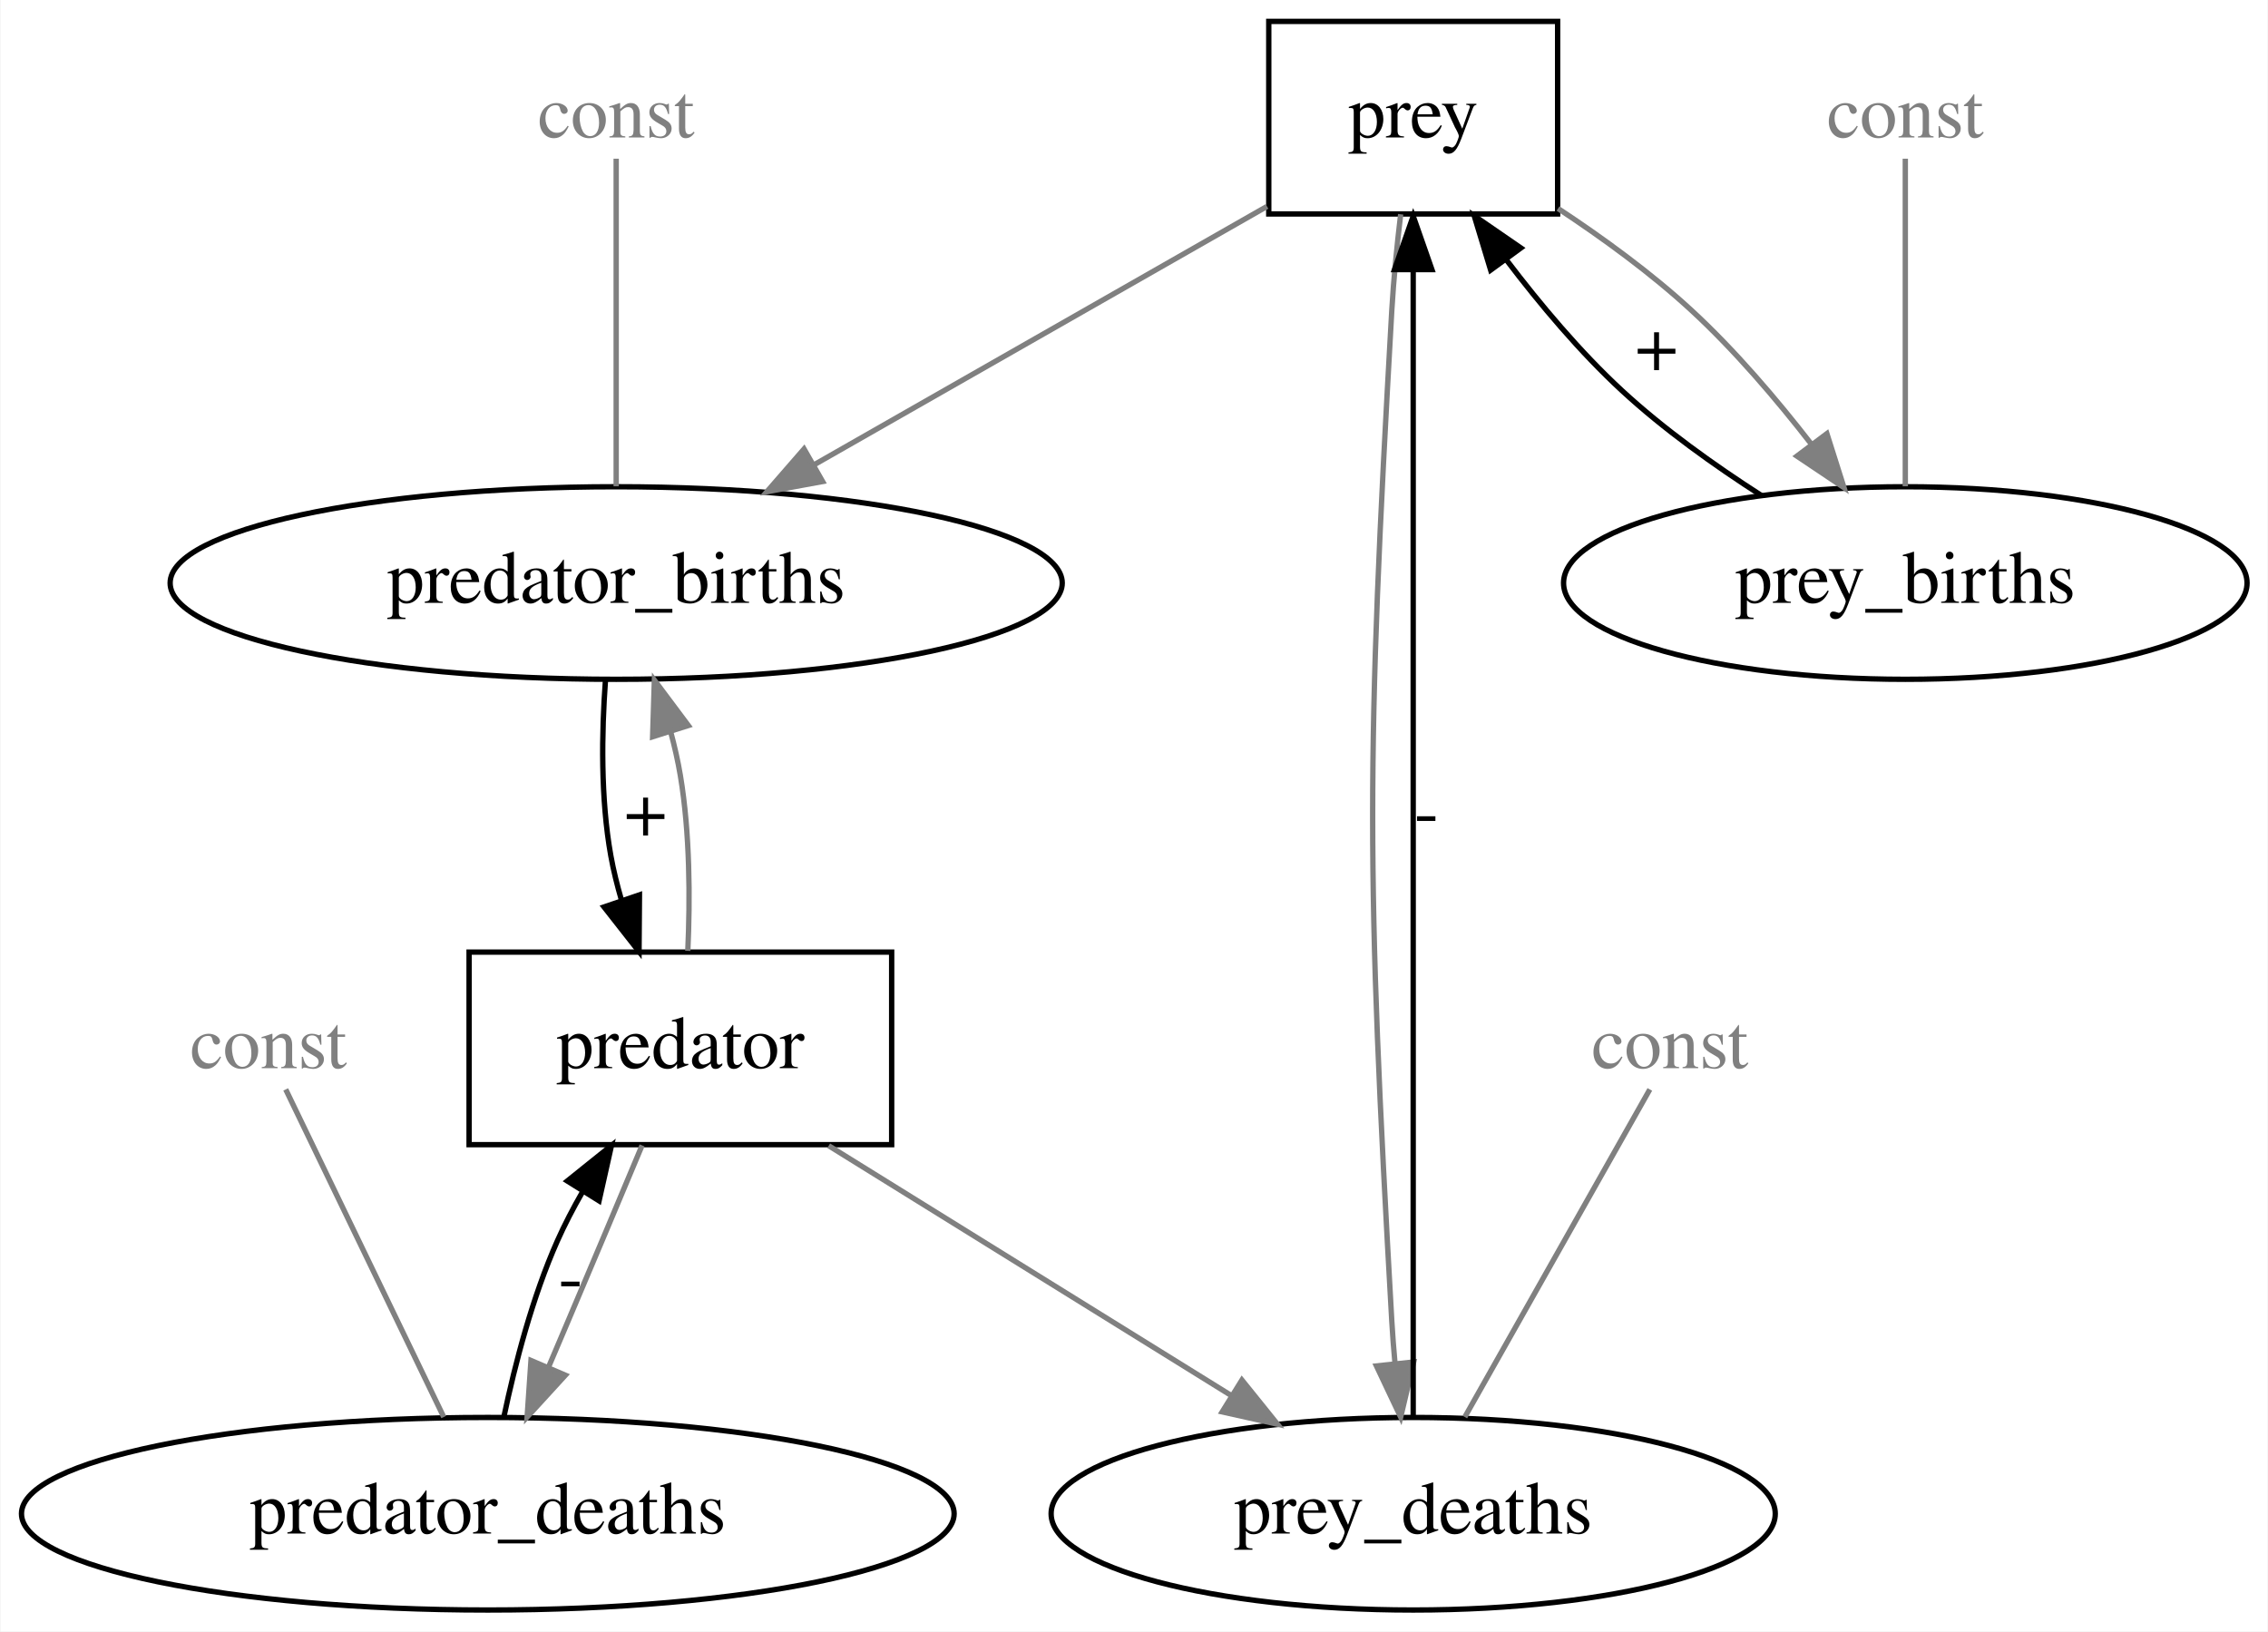
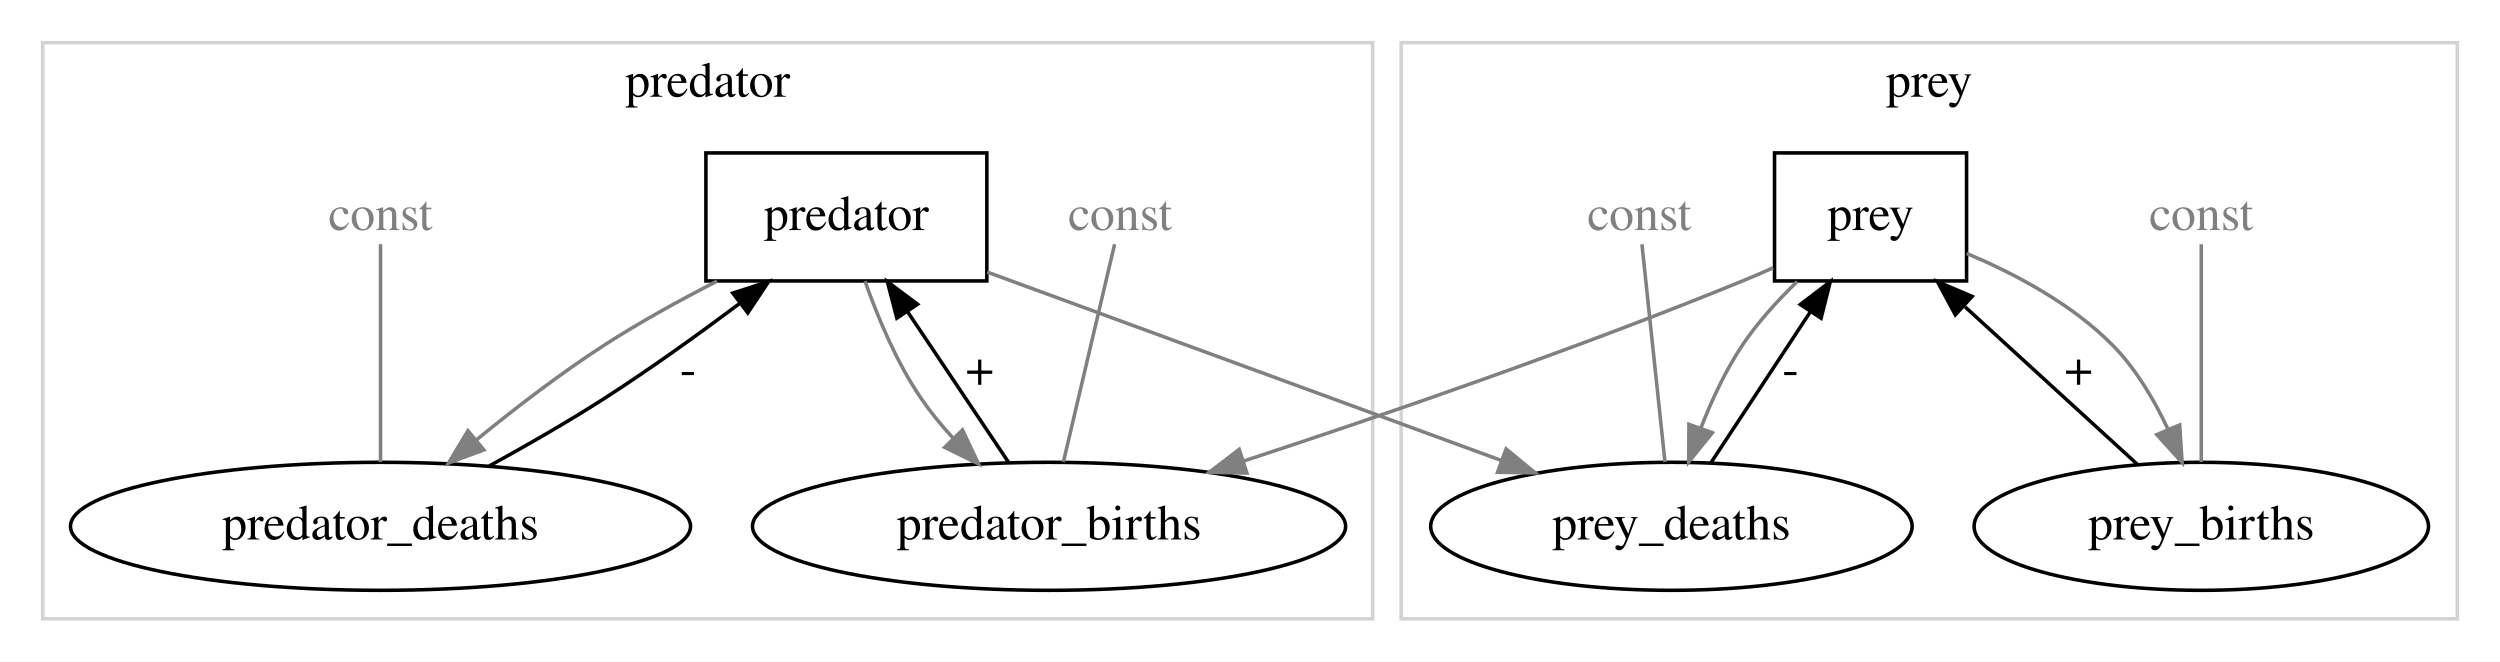
- <svg xmlns="http://www.w3.org/2000/svg" xmlns:xlink="http://www.w3.org/1999/xlink" width="424pt" height="305pt" viewBox="0.00 0.00 423.79 305.00">
-   <g id="graph0" class="graph" transform="scale(1 1) rotate(0) translate(4 301)">
-     <polygon fill="white" stroke="transparent" points="-4,4 -4,-301 419.79,-301 419.79,4 -4,4" />
+ <svg xmlns="http://www.w3.org/2000/svg" xmlns:xlink="http://www.w3.org/1999/xlink" width="703pt" height="186pt" viewBox="0.00 0.00 703.00 186.00">
+   <g id="graph0" class="graph" transform="scale(1 1) rotate(0) translate(4 182)">
+     <polygon fill="white" stroke="transparent" points="-4,4 -4,-182 699,-182 699,4 -4,4" />
+     <g id="clust1" class="cluster">
+       <polygon fill="none" stroke="lightgrey" points="8,-8 8,-170 382,-170 382,-8 8,-8" />
+       <text text-anchor="middle" x="195" y="-154.8" font-family="Times,serif" font-size="14.00">predator</text>
+     </g>
+     <g id="clust2" class="cluster">
+       <polygon fill="none" stroke="lightgrey" points="390,-8 390,-170 687,-170 687,-8 390,-8" />
+       <text text-anchor="middle" x="538.5" y="-154.8" font-family="Times,serif" font-size="14.00">prey</text>
+     </g>
    <g id="node1" class="node">
      <g id="a_node1">
-         <a xlink:title="Prey  ">
-           <polygon fill="none" stroke="black" points="287.09,-297 233.09,-297 233.09,-261 287.09,-261 287.09,-297" />
-           <text text-anchor="middle" x="260.09" y="-275.3" font-family="Times,serif" font-size="14.00">prey</text>
+         <a xlink:title="Predators  ">
+           <polygon fill="none" stroke="black" points="273.5,-139 194.5,-139 194.5,-103 273.5,-103 273.5,-139" />
+           <text text-anchor="middle" x="234" y="-117.3" font-family="Times,serif" font-size="14.00">predator</text>
        </a>
      </g>
    </g>
+     <g id="node2" class="node">
+       <g id="a_node2">
+         <a xlink:title="predator_births  ">
+           <ellipse fill="none" stroke="black" cx="291" cy="-34" rx="83.39" ry="18" />
+           <text text-anchor="middle" x="291" y="-30.3" font-family="Times,serif" font-size="14.00">predator_births</text>
+         </a>
+       </g>
+     </g>
+     <g id="edge12" class="edge">
+       <path fill="none" stroke="gray" d="M239.24,-102.93C242.8,-92.85 248.1,-80.11 255,-70 257.61,-66.17 260.69,-62.42 263.93,-58.88" />
+       <polygon fill="gray" stroke="gray" points="266.65,-61.11 271.17,-51.53 261.66,-56.2 266.65,-61.11" />
+     </g>
+     <g id="node4" class="node">
+       <g id="a_node4">
+         <a xlink:title="predator_deaths  ">
+           <ellipse fill="none" stroke="black" cx="103" cy="-34" rx="87.18" ry="18" />
+           <text text-anchor="middle" x="103" y="-30.3" font-family="Times,serif" font-size="14.00">predator_deaths</text>
+         </a>
+       </g>
+     </g>
+     <g id="edge14" class="edge">
+       <path fill="none" stroke="gray" d="M197.62,-102.93C187.17,-97.59 175.93,-91.41 166,-85 153.66,-77.04 140.82,-67.17 129.98,-58.32" />
+       <polygon fill="gray" stroke="gray" points="132.05,-55.49 122.12,-51.79 127.58,-60.88 132.05,-55.49" />
+     </g>
+     <g id="node9" class="node">
+       <g id="a_node9">
+         <a xlink:title="prey_deaths  ">
+           <ellipse fill="none" stroke="black" cx="466" cy="-34" rx="67.69" ry="18" />
+           <text text-anchor="middle" x="466" y="-30.3" font-family="Times,serif" font-size="14.00">prey_deaths</text>
+         </a>
+       </g>
+     </g>
+     <g id="edge11" class="edge">
+       <path fill="none" stroke="gray" d="M273.62,-105.48C313.6,-90.84 375.38,-68.2 418.09,-52.55" />
+       <polygon fill="gray" stroke="gray" points="419.52,-55.76 427.7,-49.03 417.11,-49.19 419.52,-55.76" />
+     </g>
+     <g id="edge5" class="edge">
+       <path fill="none" stroke="black" d="M279.68,-51.89C271.56,-63.99 260.48,-80.51 251.27,-94.25" />
+       <polygon fill="black" stroke="black" points="248.2,-92.54 245.53,-102.8 254.01,-96.44 248.2,-92.54" />
+       <text text-anchor="middle" x="271.5" y="-73.8" font-family="Times,serif" font-size="14.00">+</text>
+     </g>
    <g id="node3" class="node">
      <g id="a_node3">
+         <a xlink:title="Prey effect = 0.1 &#10;">
+           <text text-anchor="middle" x="311" y="-117.3" font-family="Times,serif" font-size="14.00" fill="gray">const</text>
+         </a>
+       </g>
+     </g>
+     <g id="edge1" class="edge">
+       <path fill="none" stroke="gray" d="M309.43,-113.33C306.35,-100.26 299.45,-70.91 295.02,-52.08" />
+     </g>
+     <g id="edge6" class="edge">
+       <path fill="none" stroke="black" d="M133.58,-50.97C144.03,-56.7 155.68,-63.38 166,-70 178.8,-78.22 192.4,-87.99 204.05,-96.71" />
+       <polygon fill="black" stroke="black" points="202.06,-99.59 212.14,-102.83 206.28,-94.01 202.06,-99.59" />
+       <text text-anchor="middle" x="189.5" y="-73.8" font-family="Times,serif" font-size="14.00">-</text>
+     </g>
+     <g id="node5" class="node">
+       <g id="a_node5">
+         <a xlink:title="Predator death rate = 0.4 &#10;">
+           <text text-anchor="middle" x="103" y="-117.3" font-family="Times,serif" font-size="14.00" fill="gray">const</text>
+         </a>
+       </g>
+     </g>
+     <g id="edge2" class="edge">
+       <path fill="none" stroke="gray" d="M103,-113.33C103,-100.26 103,-70.91 103,-52.08" />
+     </g>
+     <g id="node6" class="node">
+       <g id="a_node6">
+         <a xlink:title="Prey  ">
+           <polygon fill="none" stroke="black" points="549,-139 495,-139 495,-103 549,-103 549,-139" />
+           <text text-anchor="middle" x="522" y="-117.3" font-family="Times,serif" font-size="14.00">prey</text>
+         </a>
+       </g>
+     </g>
+     <g id="edge13" class="edge">
+       <path fill="none" stroke="gray" d="M494.62,-106.7C491.73,-105.41 488.81,-104.15 486,-103 439.35,-83.91 385.13,-65.28 345.72,-52.36" />
+       <polygon fill="gray" stroke="gray" points="346.63,-48.98 336.03,-49.2 344.46,-55.63 346.63,-48.98" />
+     </g>
+     <g id="node7" class="node">
+       <g id="a_node7">
        <a xlink:title="prey_births  ">
-           <ellipse fill="none" stroke="black" cx="352.09" cy="-192" rx="63.89" ry="18" />
-           <text text-anchor="middle" x="352.09" y="-188.3" font-family="Times,serif" font-size="14.00">prey_births</text>
+           <ellipse fill="none" stroke="black" cx="615" cy="-34" rx="63.89" ry="18" />
+           <text text-anchor="middle" x="615" y="-30.3" font-family="Times,serif" font-size="14.00">prey_births</text>
        </a>
      </g>
    </g>
    <g id="edge9" class="edge">
-       <path fill="none" stroke="gray" d="M287.17,-262.02C295.56,-256.49 304.57,-249.93 312.09,-243 320.19,-235.54 328,-226.38 334.55,-217.94" />
-       <polygon fill="gray" stroke="gray" points="337.43,-219.93 340.63,-209.83 331.83,-215.73 337.43,-219.93" />
-     </g>
-     <g id="node5" class="node">
-       <g id="a_node5">
-         <a xlink:title="prey_deaths  ">
-           <ellipse fill="none" stroke="black" cx="260.09" cy="-18" rx="67.69" ry="18" />
-           <text text-anchor="middle" x="260.09" y="-14.3" font-family="Times,serif" font-size="14.00">prey_deaths</text>
-         </a>
-       </g>
+       <path fill="none" stroke="gray" d="M549.03,-110.74C562.64,-105.01 578.61,-96.52 590,-85 596.57,-78.35 601.74,-69.63 605.62,-61.33" />
+       <polygon fill="gray" stroke="gray" points="608.92,-62.51 609.61,-51.94 602.48,-59.78 608.92,-62.51" />
    </g>
    <g id="edge10" class="edge">
-       <path fill="none" stroke="gray" d="M257.75,-260.94C257.07,-255.25 256.43,-248.86 256.09,-243 251.32,-159.14 251.32,-137.86 256.09,-54 256.24,-51.44 256.44,-48.77 256.69,-46.11" />
-       <polygon fill="gray" stroke="gray" points="260.18,-46.37 257.75,-36.06 253.22,-45.63 260.18,-46.37" />
-     </g>
-     <g id="node7" class="node">
-       <g id="a_node7">
-         <a xlink:title="predator_births  ">
-           <ellipse fill="none" stroke="black" cx="111.09" cy="-192" rx="83.39" ry="18" />
-           <text text-anchor="middle" x="111.09" y="-188.3" font-family="Times,serif" font-size="14.00">predator_births</text>
-         </a>
-       </g>
-     </g>
-     <g id="edge13" class="edge">
-       <path fill="none" stroke="gray" d="M232.76,-262.41C209.02,-248.86 174.4,-229.12 148.16,-214.15" />
-       <polygon fill="gray" stroke="gray" points="149.68,-210.98 139.26,-209.07 146.21,-217.06 149.68,-210.98" />
-     </g>
-     <g id="node2" class="node">
-       <g id="a_node2">
-         <a xlink:title="Predators  ">
-           <polygon fill="none" stroke="black" points="162.59,-123 83.59,-123 83.59,-87 162.59,-87 162.59,-123" />
-           <text text-anchor="middle" x="123.09" y="-101.3" font-family="Times,serif" font-size="14.00">predator</text>
-         </a>
-       </g>
-     </g>
-     <g id="edge11" class="edge">
-       <path fill="none" stroke="gray" d="M150.82,-86.8C172.59,-73.29 202.99,-54.43 226.21,-40.02" />
-       <polygon fill="gray" stroke="gray" points="228.07,-42.99 234.72,-34.74 224.38,-37.04 228.07,-42.99" />
-     </g>
-     <g id="edge12" class="edge">
-       <path fill="none" stroke="gray" d="M124.48,-123.24C124.92,-132.93 124.89,-145.21 123.09,-156 122.64,-158.7 122.01,-161.47 121.27,-164.21" />
-       <polygon fill="gray" stroke="gray" points="117.9,-163.26 118.23,-173.85 124.58,-165.36 117.9,-163.26" />
-     </g>
-     <g id="node9" class="node">
-       <g id="a_node9">
-         <a xlink:title="predator_deaths  ">
-           <ellipse fill="none" stroke="black" cx="87.09" cy="-18" rx="87.18" ry="18" />
-           <text text-anchor="middle" x="87.09" y="-14.3" font-family="Times,serif" font-size="14.00">predator_deaths</text>
-         </a>
-       </g>
-     </g>
-     <g id="edge14" class="edge">
-       <path fill="none" stroke="gray" d="M115.93,-86.86C111.89,-77.2 106.73,-64.92 102.09,-54 100.93,-51.26 99.71,-48.4 98.5,-45.55" />
-       <polygon fill="gray" stroke="gray" points="101.59,-43.9 94.44,-36.08 95.16,-46.65 101.59,-43.9" />
-     </g>
-     <g id="edge5" class="edge">
-       <path fill="none" stroke="black" d="M325.24,-208.33C316.46,-213.96 306.95,-220.74 299.09,-228 291.29,-235.21 283.83,-244.09 277.56,-252.35" />
-       <polygon fill="black" stroke="black" points="274.57,-250.51 271.5,-260.65 280.22,-254.64 274.57,-250.51" />
-       <text text-anchor="middle" x="305.59" y="-231.8" font-family="Times,serif" font-size="14.00">+</text>
-     </g>
-     <g id="node4" class="node">
-       <g id="a_node4">
-         <a xlink:title="Prey birth rate = 1.1 &#10;">
-           <text text-anchor="middle" x="352.09" y="-275.3" font-family="Times,serif" font-size="14.00" fill="gray">const</text>
-         </a>
-       </g>
-     </g>
-     <g id="edge1" class="edge">
-       <path fill="none" stroke="gray" d="M352.09,-271.33C352.09,-258.26 352.09,-228.91 352.09,-210.08" />
-     </g>
-     <g id="edge6" class="edge">
-       <path fill="none" stroke="black" d="M260.09,-36.32C260.09,-80.38 260.09,-197.01 260.09,-250.49" />
-       <polygon fill="black" stroke="black" points="256.59,-250.6 260.09,-260.6 263.59,-250.6 256.59,-250.6" />
-       <text text-anchor="middle" x="262.59" y="-144.8" font-family="Times,serif" font-size="14.00">-</text>
-     </g>
-     <g id="node6" class="node">
-       <g id="a_node6">
-         <a xlink:title="Predator effect = 0.4 &#10;">
-           <text text-anchor="middle" x="308.09" y="-101.3" font-family="Times,serif" font-size="14.00" fill="gray">const</text>
-         </a>
-       </g>
-     </g>
-     <g id="edge2" class="edge">
-       <path fill="none" stroke="gray" d="M304.33,-97.33C296.94,-84.26 280.37,-54.91 269.74,-36.08" />
+       <path fill="none" stroke="gray" d="M501.35,-102.8C495.86,-97.5 490.27,-91.37 486,-85 481.25,-77.9 477.34,-69.49 474.28,-61.62" />
+       <polygon fill="gray" stroke="gray" points="477.52,-60.31 470.85,-52.07 470.93,-62.67 477.52,-60.31" />
    </g>
    <g id="edge7" class="edge">
-       <path fill="none" stroke="black" d="M109.08,-173.74C108.37,-164.05 108.16,-151.77 110.09,-141 110.58,-138.28 111.27,-135.5 112.07,-132.75" />
-       <polygon fill="black" stroke="black" points="115.44,-133.7 115.36,-123.1 108.82,-131.44 115.44,-133.7" />
-       <text text-anchor="middle" x="116.59" y="-144.8" font-family="Times,serif" font-size="14.00">+</text>
+       <path fill="none" stroke="black" d="M597.15,-51.31C583.4,-63.89 564.15,-81.48 548.58,-95.71" />
+       <polygon fill="black" stroke="black" points="545.84,-93.47 540.82,-102.8 550.56,-98.64 545.84,-93.47" />
+       <text text-anchor="middle" x="580.5" y="-73.8" font-family="Times,serif" font-size="14.00">+</text>
    </g>
    <g id="node8" class="node">
      <g id="a_node8">
-         <a xlink:title="Prey effect = 0.1 &#10;">
-           <text text-anchor="middle" x="111.09" y="-275.3" font-family="Times,serif" font-size="14.00" fill="gray">const</text>
+         <a xlink:title="Prey birth rate = 1.1 &#10;">
+           <text text-anchor="middle" x="615" y="-117.3" font-family="Times,serif" font-size="14.00" fill="gray">const</text>
        </a>
      </g>
    </g>
    <g id="edge3" class="edge">
-       <path fill="none" stroke="gray" d="M111.09,-271.33C111.09,-258.26 111.09,-228.91 111.09,-210.08" />
+       <path fill="none" stroke="gray" d="M615,-113.33C615,-100.26 615,-70.91 615,-52.08" />
    </g>
    <g id="edge8" class="edge">
-       <path fill="none" stroke="black" d="M90.1,-36.13C92.18,-46.01 95.43,-58.51 100.09,-69 101.45,-72.06 103.06,-75.15 104.79,-78.16" />
-       <polygon fill="black" stroke="black" points="101.95,-80.21 110.21,-86.84 107.89,-76.5 101.95,-80.21" />
-       <text text-anchor="middle" x="102.59" y="-57.8" font-family="Times,serif" font-size="14.00">-</text>
+       <path fill="none" stroke="black" d="M477.12,-51.89C485.1,-63.99 495.98,-80.51 505.03,-94.25" />
+       <polygon fill="black" stroke="black" points="502.24,-96.37 510.67,-102.8 508.09,-92.52 502.24,-96.37" />
+       <text text-anchor="middle" x="499.5" y="-73.8" font-family="Times,serif" font-size="14.00">-</text>
    </g>
    <g id="node10" class="node">
      <g id="a_node10">
-         <a xlink:title="Predator death rate = 0.4 &#10;">
-           <text text-anchor="middle" x="46.09" y="-101.3" font-family="Times,serif" font-size="14.00" fill="gray">const</text>
+         <a xlink:title="Predator effect = 0.4 &#10;">
+           <text text-anchor="middle" x="457" y="-117.3" font-family="Times,serif" font-size="14.00" fill="gray">const</text>
        </a>
      </g>
    </g>
    <g id="edge4" class="edge">
-       <path fill="none" stroke="gray" d="M49.31,-97.33C55.61,-84.26 69.77,-54.91 78.85,-36.08" />
+       <path fill="none" stroke="gray" d="M457.71,-113.33C459.09,-100.26 462.2,-70.91 464.19,-52.08" />
    </g>
  </g>
</svg>
